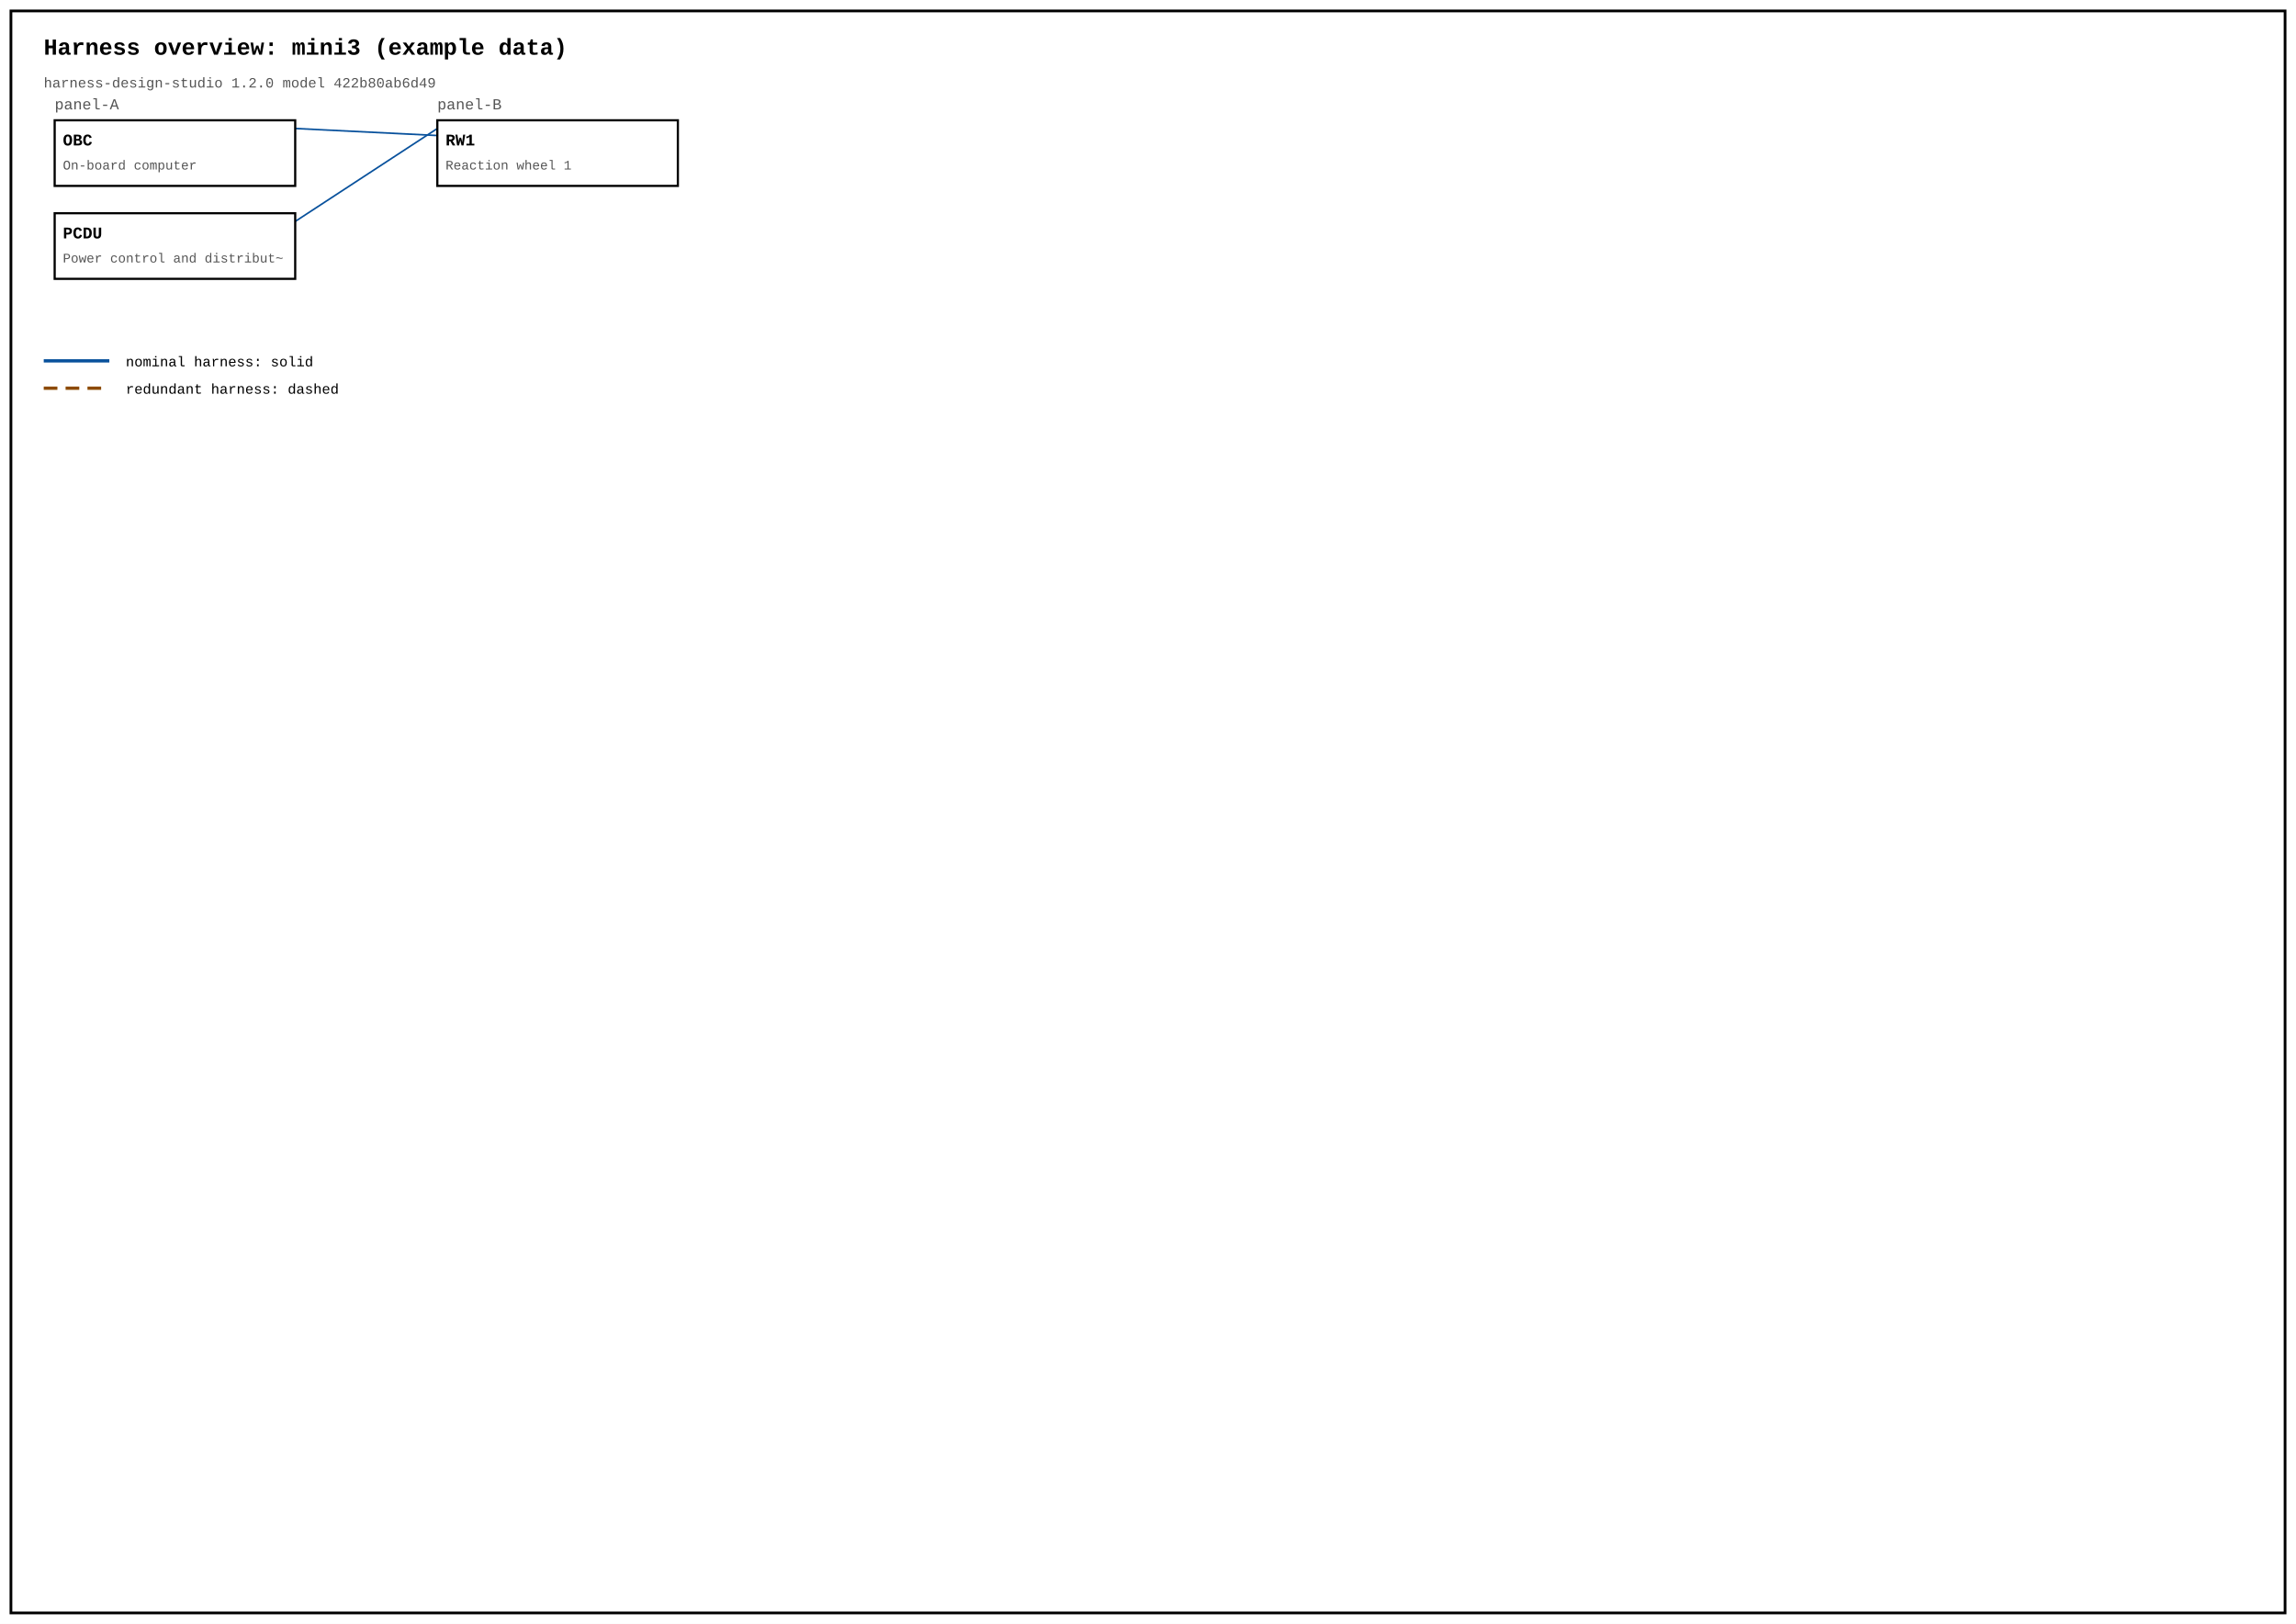
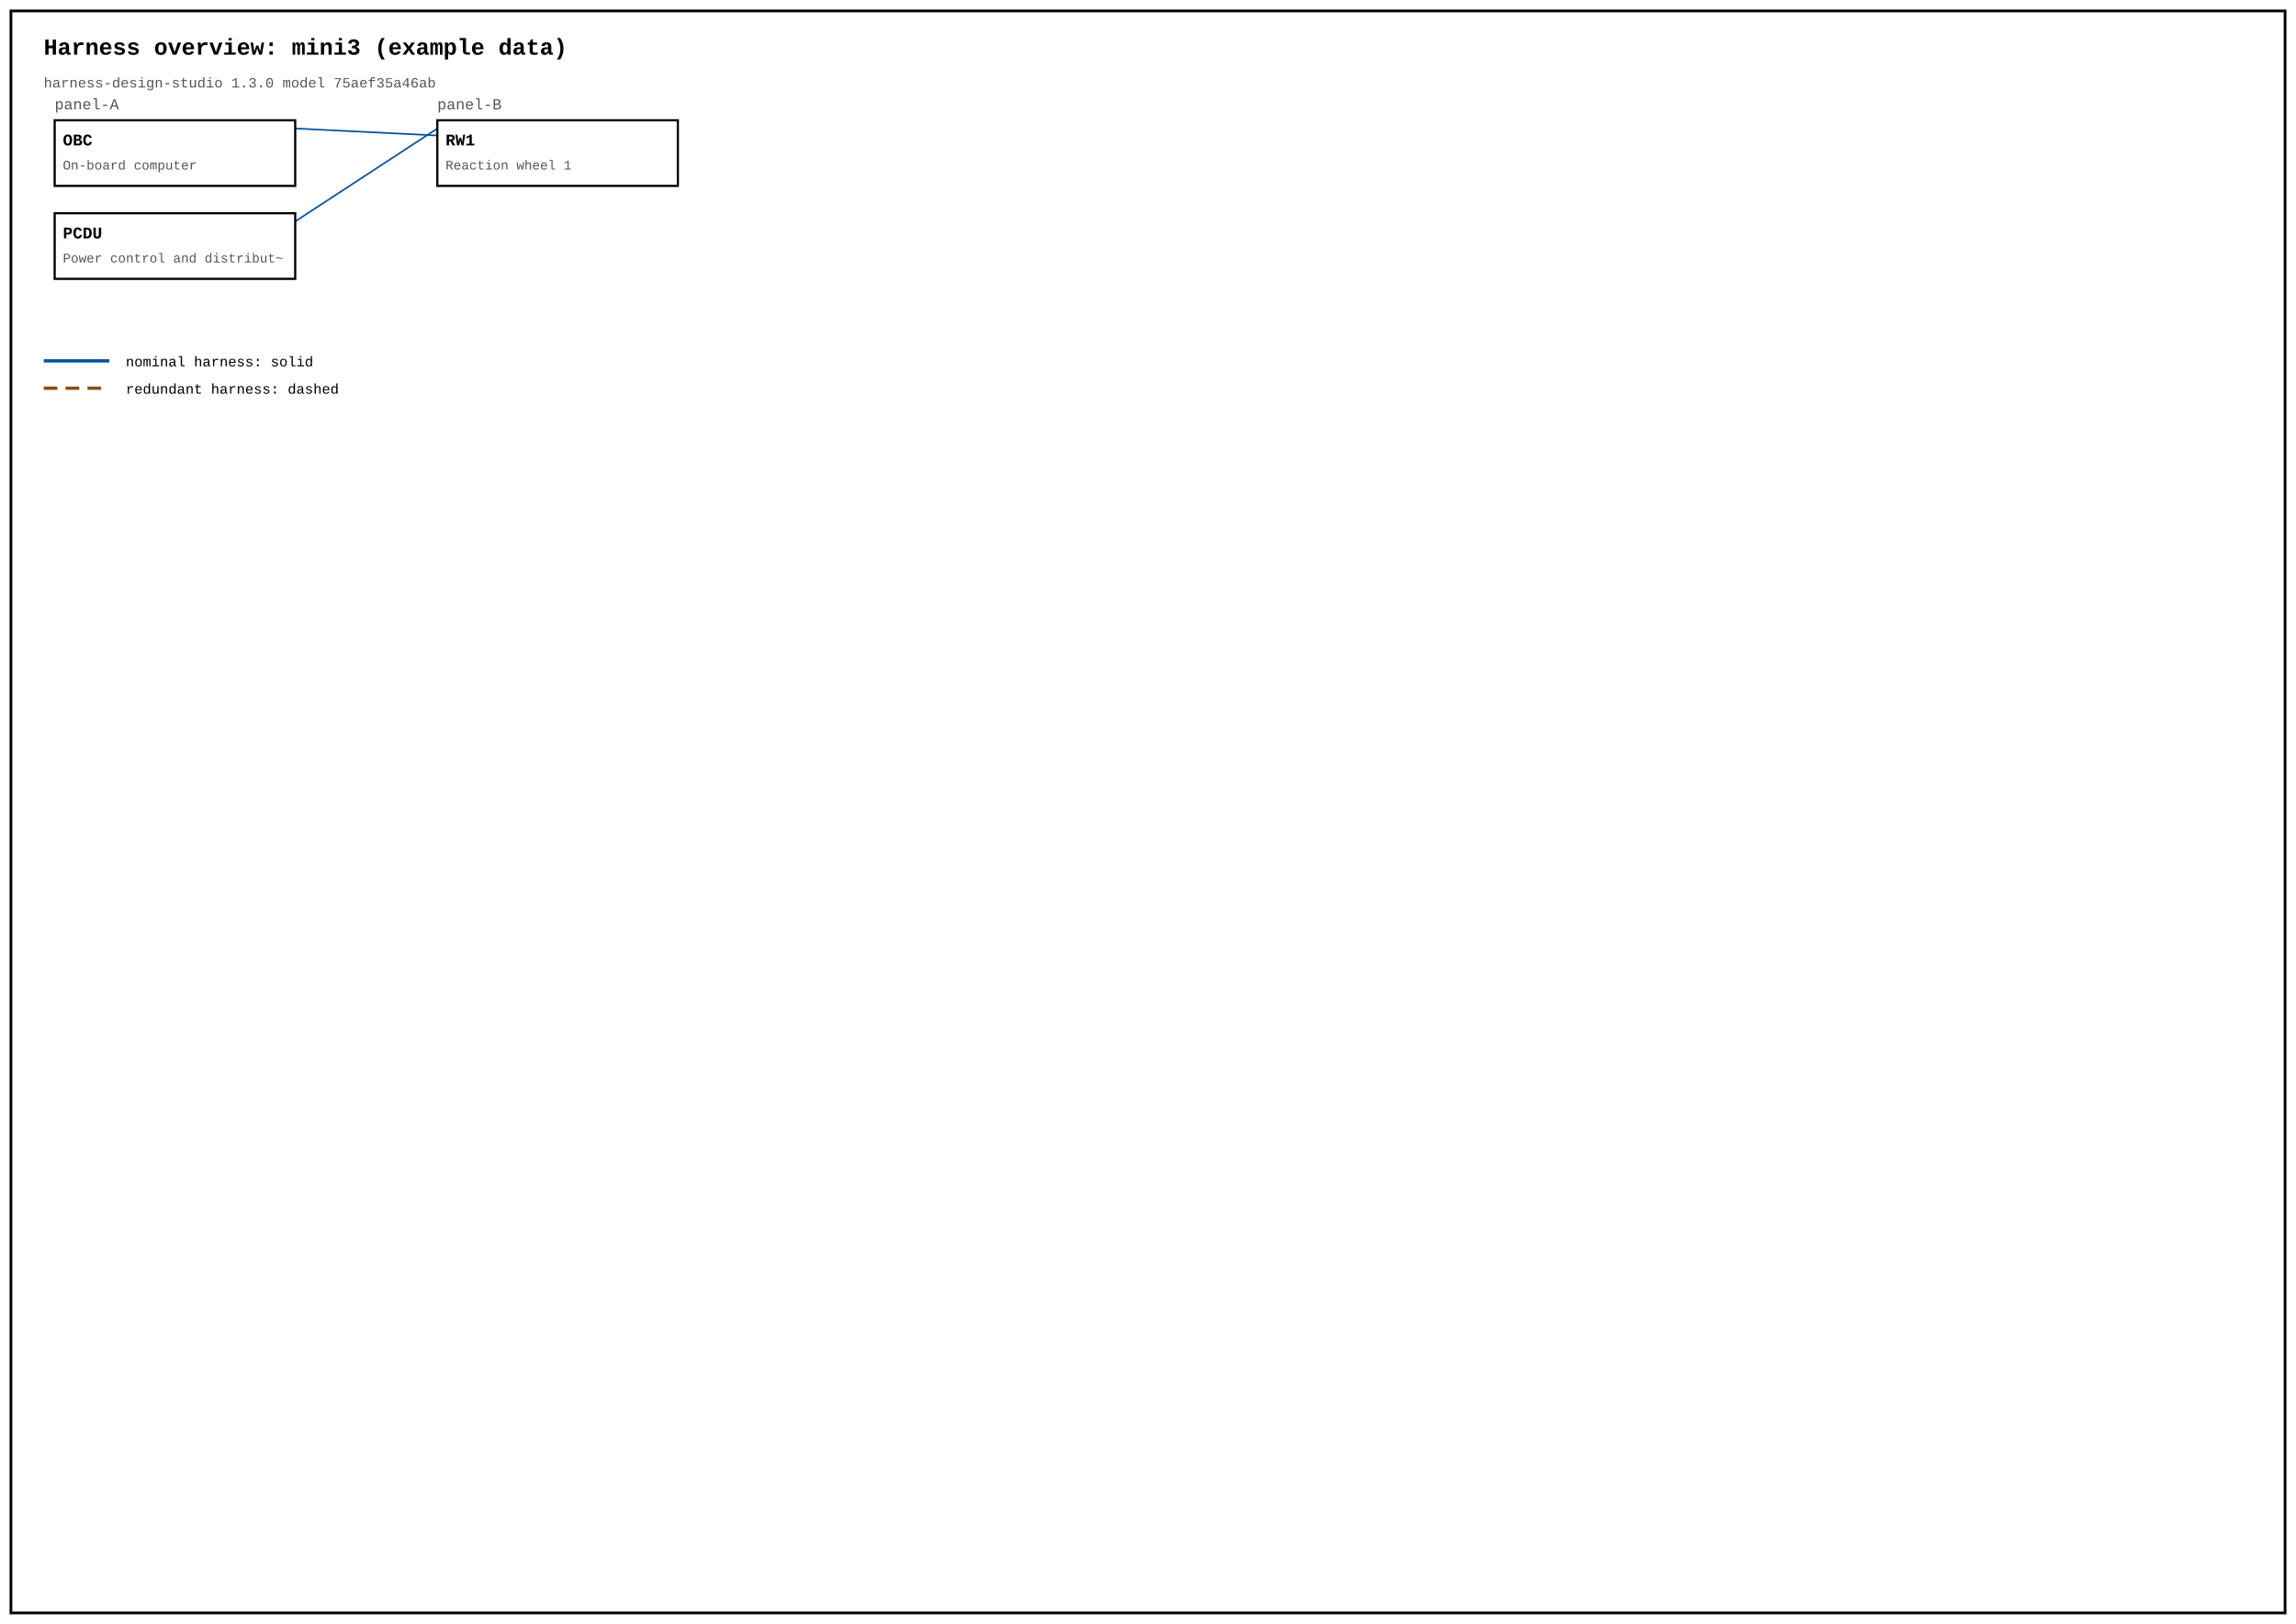
<svg xmlns="http://www.w3.org/2000/svg" width="420mm" height="297mm" viewBox="0 0 420 297" font-family="Courier New, Courier, monospace">
  <rect x="0" y="0" width="420" height="297" fill="#ffffff" />
  <rect x="2" y="2" width="416" height="293" fill="none" stroke="#000000" stroke-width="0.5" />
  <text x="8" y="10" font-size="4.2" font-weight="bold" text-anchor="start" fill="#000000">Harness overview: mini3 (example data)</text>
-   <text x="8" y="16" font-size="2.6" text-anchor="start" fill="#555555">harness-design-studio 1.2.0 model 422b80ab6d49</text>
+   <text x="8" y="16" font-size="2.6" text-anchor="start" fill="#555555">harness-design-studio 1.3.0 model 75aef35a46ab</text>
  <text x="10" y="20" font-size="2.8" text-anchor="start" fill="#555555">panel-A</text>
  <text x="80" y="20" font-size="2.8" text-anchor="start" fill="#555555">panel-B</text>
  <line x1="54" y1="40.5" x2="80" y2="23.5" stroke="#08519c" stroke-width="0.3" />
  <line x1="54" y1="23.5" x2="80" y2="24.786" stroke="#08519c" stroke-width="0.3" />
  <rect x="10" y="22" width="44" height="12" fill="#ffffff" stroke="#000000" stroke-width="0.4" />
  <text x="11.5" y="26.6" font-size="3" font-weight="bold" text-anchor="start" fill="#000000">OBC</text>
  <text x="11.5" y="31" font-size="2.4" text-anchor="start" fill="#555555">On-board computer</text>
  <rect x="10" y="39" width="44" height="12" fill="#ffffff" stroke="#000000" stroke-width="0.4" />
  <text x="11.5" y="43.6" font-size="3" font-weight="bold" text-anchor="start" fill="#000000">PCDU</text>
  <text x="11.5" y="48" font-size="2.4" text-anchor="start" fill="#555555">Power control and distribut~</text>
  <rect x="80" y="22" width="44" height="12" fill="#ffffff" stroke="#000000" stroke-width="0.4" />
  <text x="81.5" y="26.6" font-size="3" font-weight="bold" text-anchor="start" fill="#000000">RW1</text>
  <text x="81.5" y="31" font-size="2.4" text-anchor="start" fill="#555555">Reaction wheel 1</text>
  <line x1="8" y1="66" x2="20" y2="66" stroke="#08519c" stroke-width="0.6" />
  <text x="23" y="67" font-size="2.6" text-anchor="start" fill="#000000">nominal harness: solid</text>
  <line x1="8" y1="71" x2="20" y2="71" stroke="#8c4a00" stroke-width="0.6" stroke-dasharray="2.5 1.5" />
  <text x="23" y="72" font-size="2.6" text-anchor="start" fill="#000000">redundant harness: dashed</text>
</svg>
